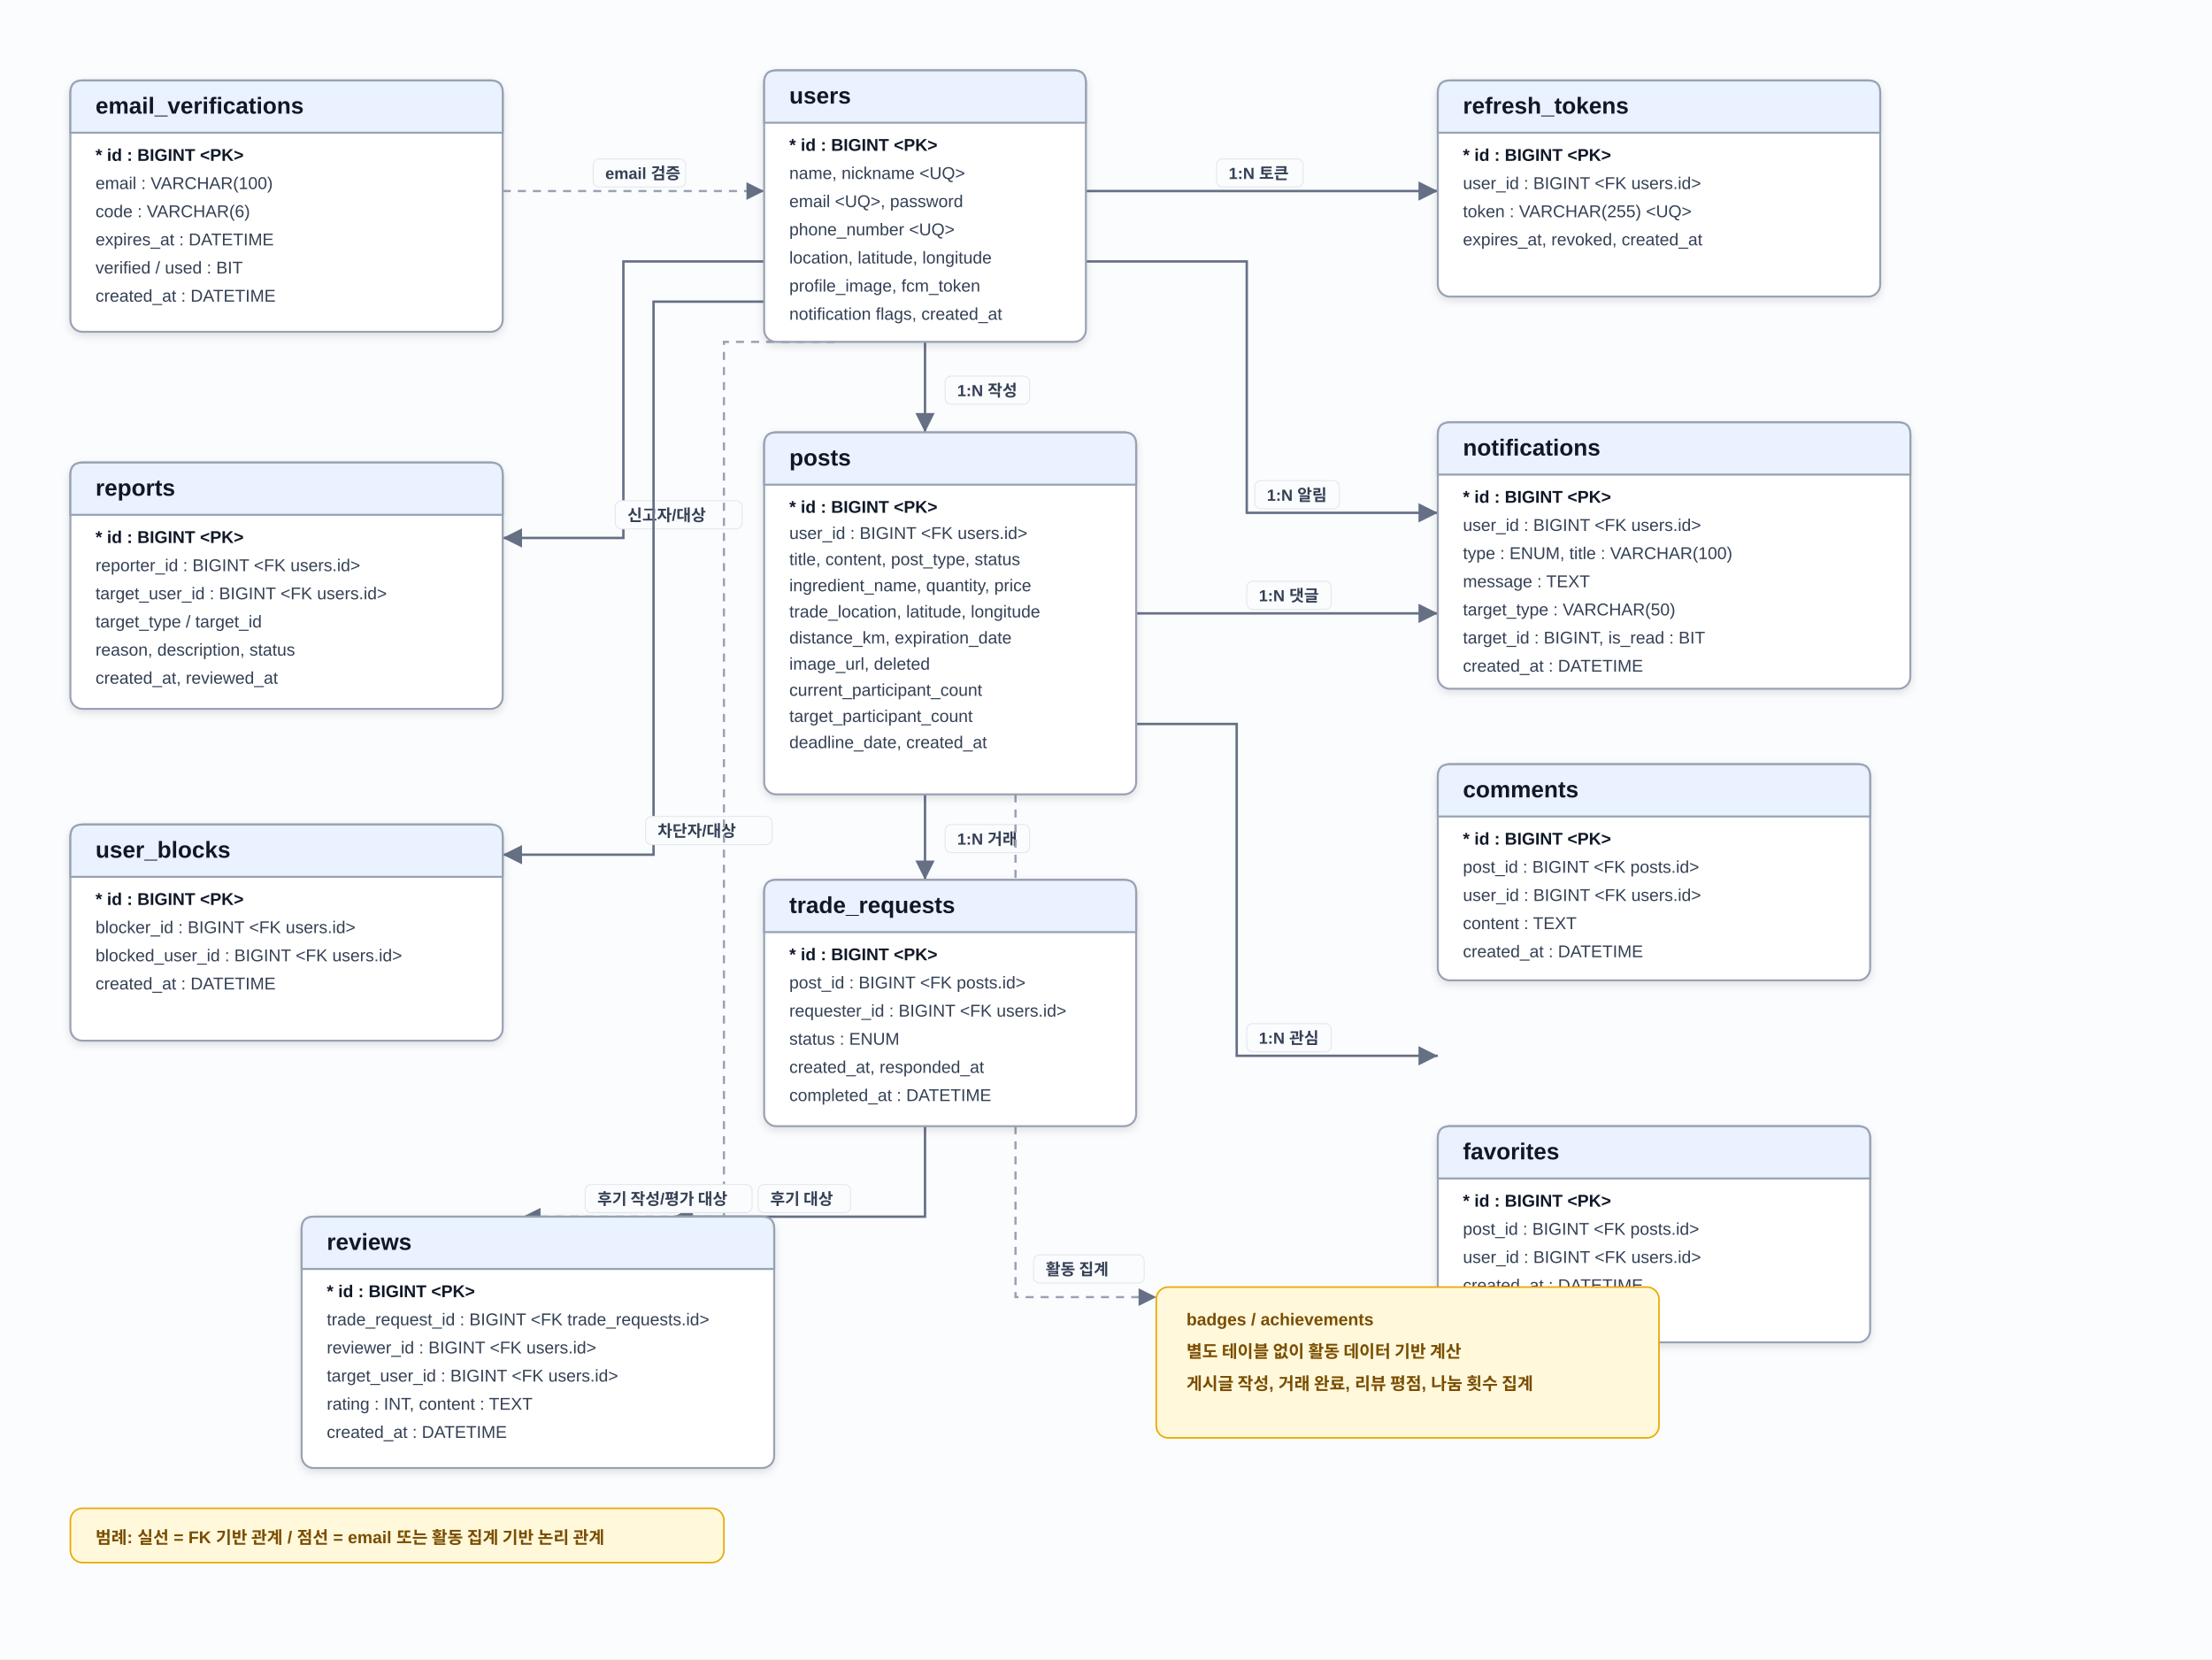
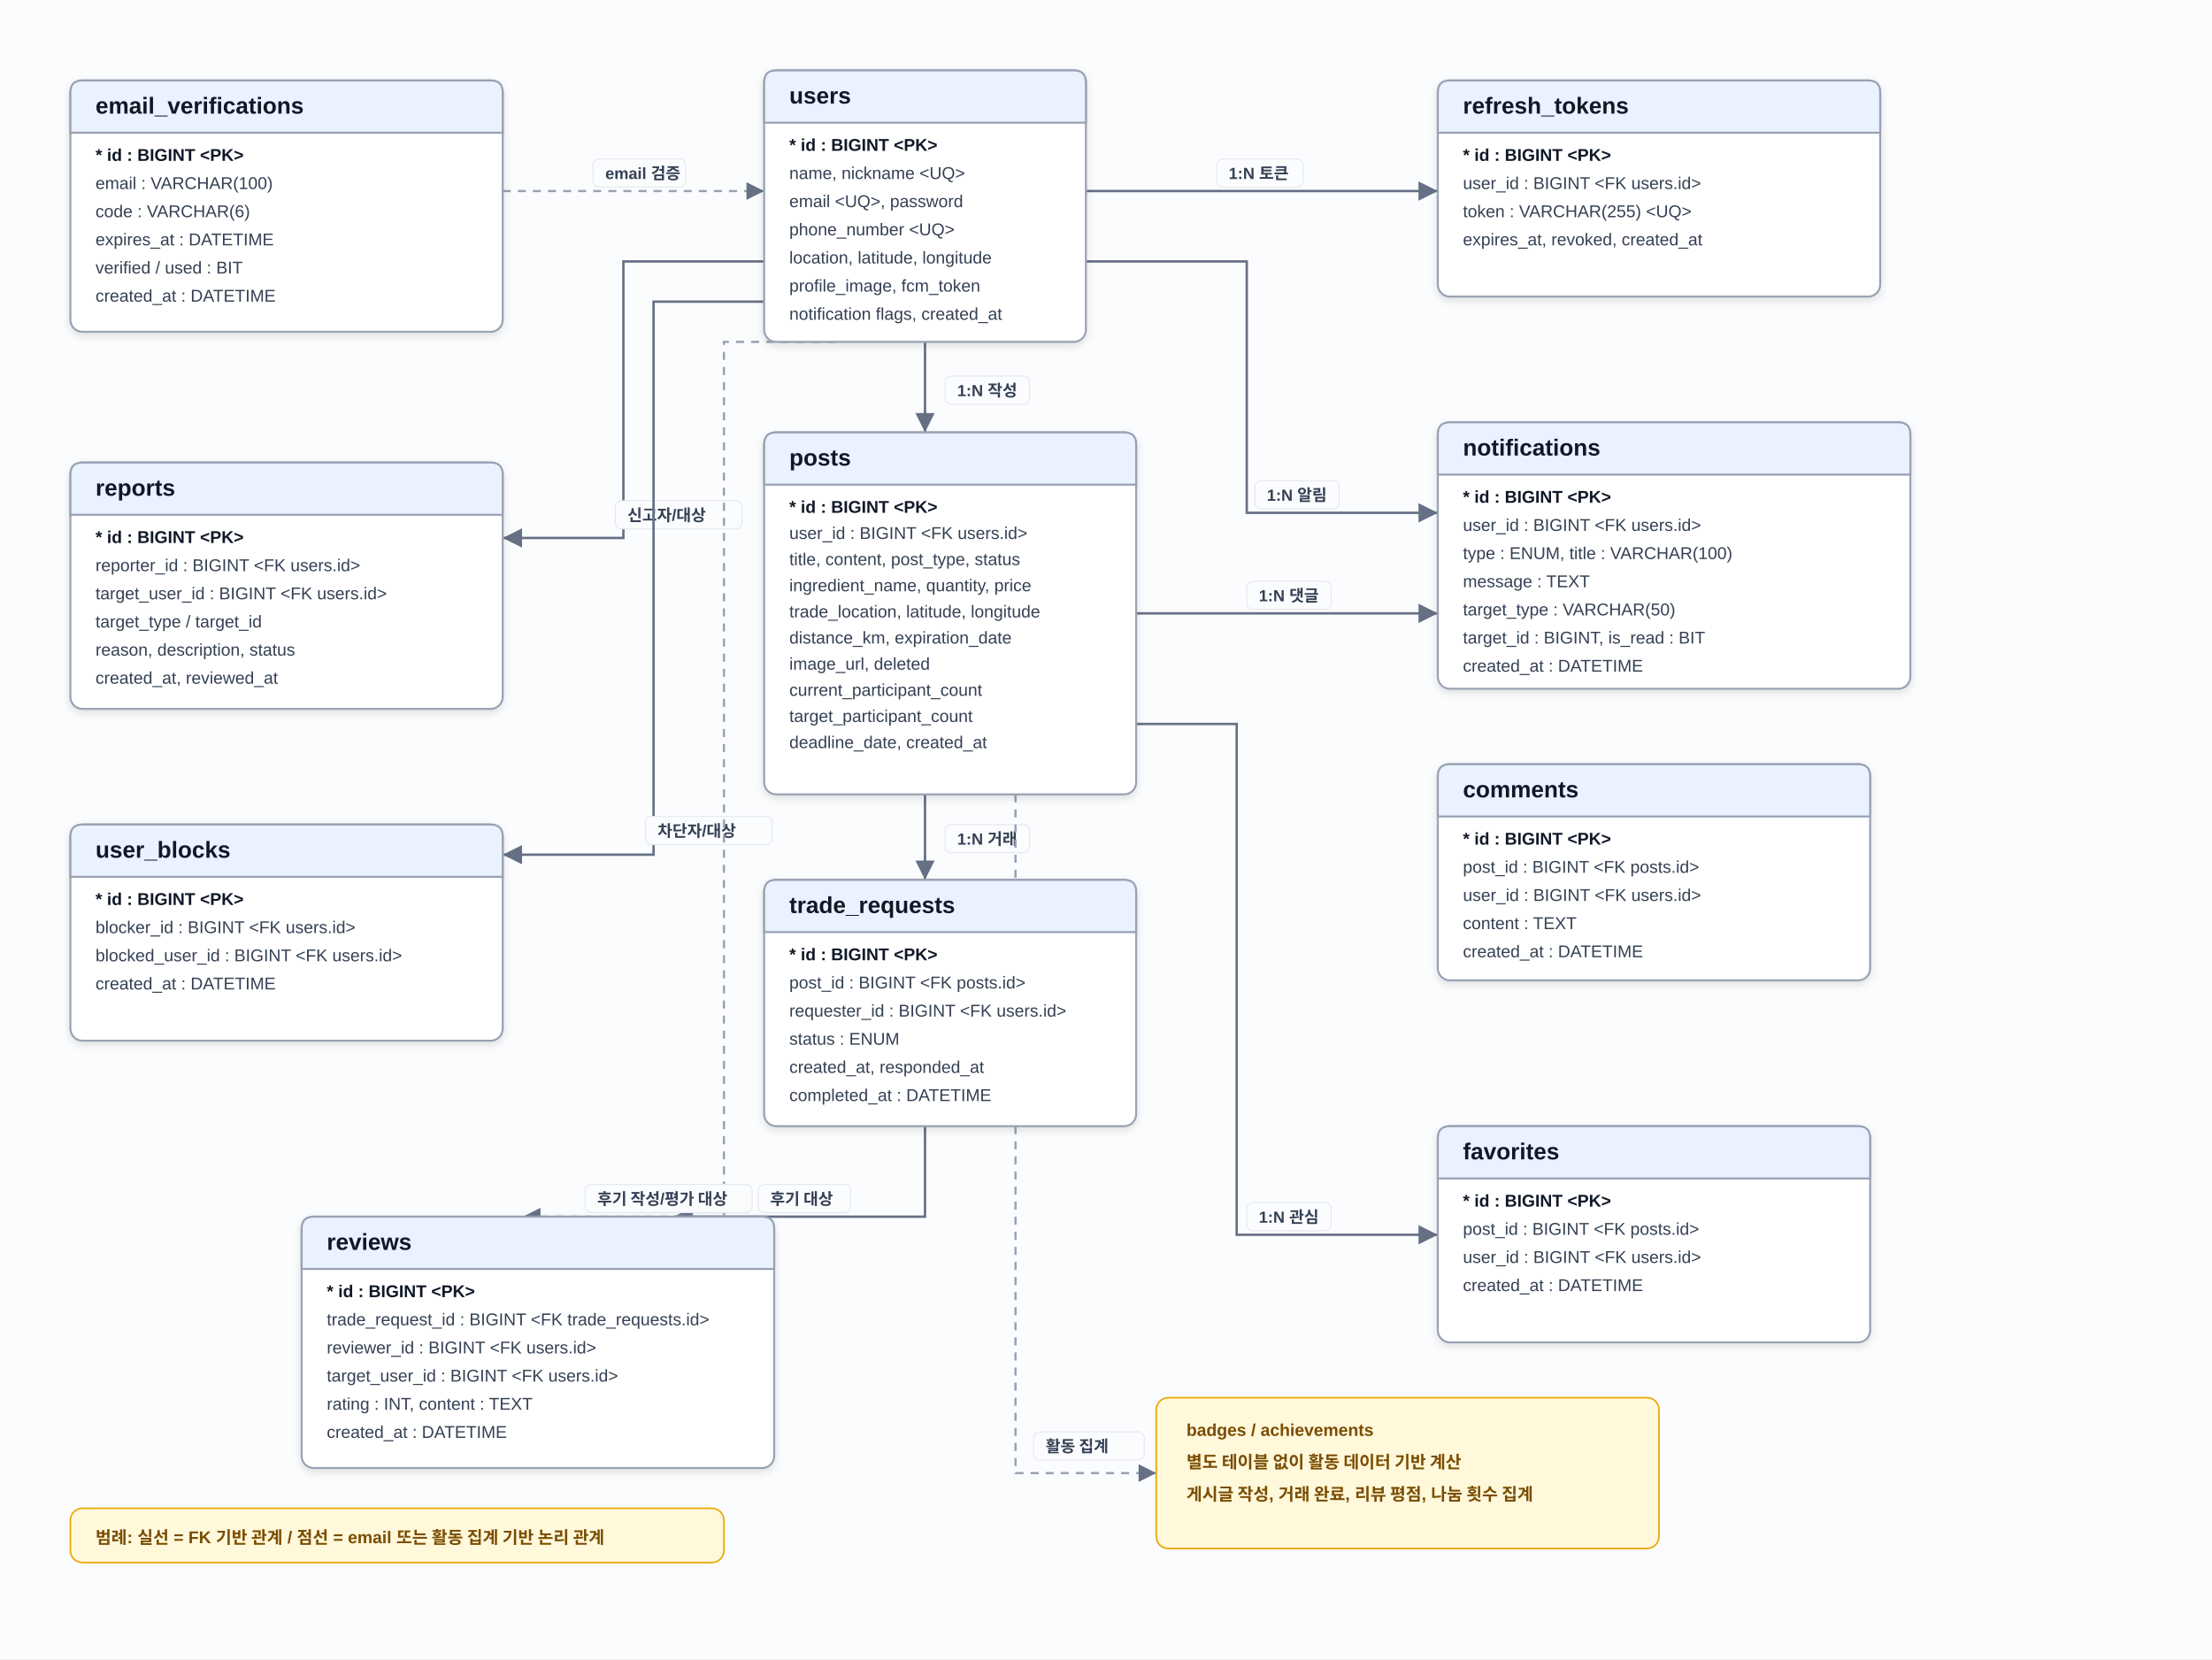
<svg xmlns="http://www.w3.org/2000/svg" width="2200" height="1650" viewBox="0 0 2200 1650">
  <defs>
    <marker id="arrow" markerWidth="12" markerHeight="12" refX="10" refY="6" orient="auto" markerUnits="strokeWidth">
      <path d="M2,2 L10,6 L2,10 Z" fill="#667085" />
    </marker>
    <filter id="shadow" x="-8%" y="-8%" width="116%" height="125%">
      <feDropShadow dx="0" dy="3" stdDeviation="4" flood-color="#000" flood-opacity="0.12" />
    </filter>
    <style>
      .bg { fill: #fbfcfe; }
      .line { stroke: #667085; stroke-width: 2.4; fill: none; marker-end: url(#arrow); }
      .dash { stroke: #98a2b3; stroke-width: 2.2; fill: none; stroke-dasharray: 8 7; marker-end: url(#arrow); }
      .labelBg { fill: #fbfcfe; stroke: #e4e7ec; stroke-width: 1; rx: 6; }
      .label { font: 800 16px 'Segoe UI', 'Malgun Gothic', Arial, sans-serif; fill: #344054; }
      .entity { fill: #ffffff; stroke: #98a2b3; stroke-width: 2; rx: 12; filter: url(#shadow); }
      .headBox { fill: #eaf1ff; stroke: #98a2b3; stroke-width: 2; rx: 12; }
      .headText { font: 800 23px 'Segoe UI', 'Malgun Gothic', Arial, sans-serif; fill: #101828; }
      .field { font: 500 17px 'Segoe UI', 'Malgun Gothic', Arial, sans-serif; fill: #344054; }
      .pk { font: 800 17px 'Segoe UI', 'Malgun Gothic', Arial, sans-serif; fill: #101828; }
      .note { fill: #fff8db; stroke: #eaaa08; stroke-width: 1.6; rx: 12; }
      .noteText { font: 600 17px 'Segoe UI', 'Malgun Gothic', Arial, sans-serif; fill: #7a4d00; }
      .legend { font: 500 17px 'Segoe UI', 'Malgun Gothic', Arial, sans-serif; fill: #475467; }
    </style>
  </defs>
  <rect class="bg" width="2200" height="1650" />
  <path d="M500 190 H760" class="dash" />
  <rect x="590" y="158" width="92" height="28" class="labelBg" />
  <text x="602" y="178" class="label">email 검증</text>
  <path d="M1080 190 H1430" class="line" />
  <rect x="1210" y="158" width="86" height="28" class="labelBg" />
  <text x="1222" y="178" class="label">1:N 토큰</text>
  <path d="M920 340 V430" class="line" />
  <rect x="940" y="374" width="84" height="28" class="labelBg" />
  <text x="952" y="394" class="label">1:N 작성</text>
  <path d="M1080 260 H1240 V510 H1430" class="line" />
  <rect x="1248" y="478" width="84" height="28" class="labelBg" />
  <text x="1260" y="498" class="label">1:N 알림</text>
  <path d="M760 260 H620 V535 H500" class="line" />
  <rect x="612" y="498" width="126" height="28" class="labelBg" />
  <text x="624" y="518" class="label">신고자/대상</text>
  <path d="M760 300 H650 V850 H500" class="line" />
  <rect x="642" y="812" width="126" height="28" class="labelBg" />
  <text x="654" y="832" class="label">차단자/대상</text>
  <path d="M920 790 V875" class="line" />
  <rect x="940" y="820" width="84" height="28" class="labelBg" />
  <text x="952" y="840" class="label">1:N 거래</text>
  <path d="M1130 610 H1430" class="line" />
  <rect x="1240" y="578" width="84" height="28" class="labelBg" />
  <text x="1252" y="598" class="label">1:N 댓글</text>
-   <path d="M1130 720 H1230 V1050 H1430" class="line" />
-   <rect x="1240" y="1018" width="84" height="28" class="labelBg" />
-   <text x="1252" y="1038" class="label">1:N 관심</text>
+   <path d="M1130 720 H1230 V1228 H1430" class="line" />
+   <rect x="1240" y="1196" width="84" height="28" class="labelBg" />
+   <text x="1252" y="1216" class="label">1:N 관심</text>
  <path d="M920 1110 V1210 H670" class="line" />
  <rect x="754" y="1178" width="92" height="28" class="labelBg" />
  <text x="766" y="1198" class="label">후기 대상</text>
  <path d="M830 340 H720 V1210 H520" class="dash" />
  <rect x="582" y="1178" width="166" height="28" class="labelBg" />
  <text x="594" y="1198" class="label">후기 작성/평가 대상</text>
-   <path d="M1010 790 V1290 H1150" class="dash" />
-   <rect x="1028" y="1248" width="110" height="28" class="labelBg" />
-   <text x="1040" y="1268" class="label">활동 집계</text>
+   <path d="M1010 790 V1465 H1150" class="dash" />
+   <rect x="1028" y="1424" width="110" height="28" class="labelBg" />
+   <text x="1040" y="1444" class="label">활동 집계</text>
  <rect x="70" y="80" width="430" height="250" class="entity" />
  <path d="M70 92 Q70 80 82 80 H488 Q500 80 500 92 V132 H70 Z" class="headBox" />
  <text x="95" y="113" class="headText">email_verifications</text>
  <text x="95" y="160" class="pk">* id : BIGINT &lt;PK&gt;</text>
  <text x="95" y="188" class="field">email : VARCHAR(100)</text>
  <text x="95" y="216" class="field">code : VARCHAR(6)</text>
  <text x="95" y="244" class="field">expires_at : DATETIME</text>
  <text x="95" y="272" class="field">verified / used : BIT</text>
  <text x="95" y="300" class="field">created_at : DATETIME</text>
  <rect x="760" y="70" width="320" height="270" class="entity" />
  <path d="M760 82 Q760 70 772 70 H1068 Q1080 70 1080 82 V122 H760 Z" class="headBox" />
  <text x="785" y="103" class="headText">users</text>
  <text x="785" y="150" class="pk">* id : BIGINT &lt;PK&gt;</text>
  <text x="785" y="178" class="field">name, nickname &lt;UQ&gt;</text>
  <text x="785" y="206" class="field">email &lt;UQ&gt;, password</text>
  <text x="785" y="234" class="field">phone_number &lt;UQ&gt;</text>
  <text x="785" y="262" class="field">location, latitude, longitude</text>
  <text x="785" y="290" class="field">profile_image, fcm_token</text>
  <text x="785" y="318" class="field">notification flags, created_at</text>
  <rect x="1430" y="80" width="440" height="215" class="entity" />
  <path d="M1430 92 Q1430 80 1442 80 H1858 Q1870 80 1870 92 V132 H1430 Z" class="headBox" />
  <text x="1455" y="113" class="headText">refresh_tokens</text>
  <text x="1455" y="160" class="pk">* id : BIGINT &lt;PK&gt;</text>
  <text x="1455" y="188" class="field">user_id : BIGINT &lt;FK users.id&gt;</text>
  <text x="1455" y="216" class="field">token : VARCHAR(255) &lt;UQ&gt;</text>
  <text x="1455" y="244" class="field">expires_at, revoked, created_at</text>
  <rect x="70" y="460" width="430" height="245" class="entity" />
  <path d="M70 472 Q70 460 82 460 H488 Q500 460 500 472 V512 H70 Z" class="headBox" />
  <text x="95" y="493" class="headText">reports</text>
  <text x="95" y="540" class="pk">* id : BIGINT &lt;PK&gt;</text>
  <text x="95" y="568" class="field">reporter_id : BIGINT &lt;FK users.id&gt;</text>
  <text x="95" y="596" class="field">target_user_id : BIGINT &lt;FK users.id&gt;</text>
  <text x="95" y="624" class="field">target_type / target_id</text>
  <text x="95" y="652" class="field">reason, description, status</text>
  <text x="95" y="680" class="field">created_at, reviewed_at</text>
  <rect x="760" y="430" width="370" height="360" class="entity" />
  <path d="M760 442 Q760 430 772 430 H1118 Q1130 430 1130 442 V482 H760 Z" class="headBox" />
  <text x="785" y="463" class="headText">posts</text>
  <text x="785" y="510" class="pk">* id : BIGINT &lt;PK&gt;</text>
  <text x="785" y="536" class="field">user_id : BIGINT &lt;FK users.id&gt;</text>
  <text x="785" y="562" class="field">title, content, post_type, status</text>
  <text x="785" y="588" class="field">ingredient_name, quantity, price</text>
  <text x="785" y="614" class="field">trade_location, latitude, longitude</text>
  <text x="785" y="640" class="field">distance_km, expiration_date</text>
  <text x="785" y="666" class="field">image_url, deleted</text>
  <text x="785" y="692" class="field">current_participant_count</text>
  <text x="785" y="718" class="field">target_participant_count</text>
  <text x="785" y="744" class="field">deadline_date, created_at</text>
  <rect x="1430" y="420" width="470" height="265" class="entity" />
  <path d="M1430 432 Q1430 420 1442 420 H1888 Q1900 420 1900 432 V472 H1430 Z" class="headBox" />
  <text x="1455" y="453" class="headText">notifications</text>
  <text x="1455" y="500" class="pk">* id : BIGINT &lt;PK&gt;</text>
  <text x="1455" y="528" class="field">user_id : BIGINT &lt;FK users.id&gt;</text>
  <text x="1455" y="556" class="field">type : ENUM, title : VARCHAR(100)</text>
  <text x="1455" y="584" class="field">message : TEXT</text>
  <text x="1455" y="612" class="field">target_type : VARCHAR(50)</text>
  <text x="1455" y="640" class="field">target_id : BIGINT, is_read : BIT</text>
  <text x="1455" y="668" class="field">created_at : DATETIME</text>
  <rect x="70" y="820" width="430" height="215" class="entity" />
  <path d="M70 832 Q70 820 82 820 H488 Q500 820 500 832 V872 H70 Z" class="headBox" />
  <text x="95" y="853" class="headText">user_blocks</text>
  <text x="95" y="900" class="pk">* id : BIGINT &lt;PK&gt;</text>
  <text x="95" y="928" class="field">blocker_id : BIGINT &lt;FK users.id&gt;</text>
  <text x="95" y="956" class="field">blocked_user_id : BIGINT &lt;FK users.id&gt;</text>
  <text x="95" y="984" class="field">created_at : DATETIME</text>
  <rect x="760" y="875" width="370" height="245" class="entity" />
  <path d="M760 887 Q760 875 772 875 H1118 Q1130 875 1130 887 V927 H760 Z" class="headBox" />
  <text x="785" y="908" class="headText">trade_requests</text>
  <text x="785" y="955" class="pk">* id : BIGINT &lt;PK&gt;</text>
  <text x="785" y="983" class="field">post_id : BIGINT &lt;FK posts.id&gt;</text>
  <text x="785" y="1011" class="field">requester_id : BIGINT &lt;FK users.id&gt;</text>
  <text x="785" y="1039" class="field">status : ENUM</text>
  <text x="785" y="1067" class="field">created_at, responded_at</text>
  <text x="785" y="1095" class="field">completed_at : DATETIME</text>
  <rect x="1430" y="760" width="430" height="215" class="entity" />
  <path d="M1430 772 Q1430 760 1442 760 H1848 Q1860 760 1860 772 V812 H1430 Z" class="headBox" />
  <text x="1455" y="793" class="headText">comments</text>
  <text x="1455" y="840" class="pk">* id : BIGINT &lt;PK&gt;</text>
  <text x="1455" y="868" class="field">post_id : BIGINT &lt;FK posts.id&gt;</text>
  <text x="1455" y="896" class="field">user_id : BIGINT &lt;FK users.id&gt;</text>
  <text x="1455" y="924" class="field">content : TEXT</text>
  <text x="1455" y="952" class="field">created_at : DATETIME</text>
  <rect x="1430" y="1120" width="430" height="215" class="entity" />
  <path d="M1430 1132 Q1430 1120 1442 1120 H1848 Q1860 1120 1860 1132 V1172 H1430 Z" class="headBox" />
  <text x="1455" y="1153" class="headText">favorites</text>
  <text x="1455" y="1200" class="pk">* id : BIGINT &lt;PK&gt;</text>
  <text x="1455" y="1228" class="field">post_id : BIGINT &lt;FK posts.id&gt;</text>
  <text x="1455" y="1256" class="field">user_id : BIGINT &lt;FK users.id&gt;</text>
  <text x="1455" y="1284" class="field">created_at : DATETIME</text>
  <rect x="300" y="1210" width="470" height="250" class="entity" />
  <path d="M300 1222 Q300 1210 312 1210 H758 Q770 1210 770 1222 V1262 H300 Z" class="headBox" />
  <text x="325" y="1243" class="headText">reviews</text>
  <text x="325" y="1290" class="pk">* id : BIGINT &lt;PK&gt;</text>
  <text x="325" y="1318" class="field">trade_request_id : BIGINT &lt;FK trade_requests.id&gt;</text>
  <text x="325" y="1346" class="field">reviewer_id : BIGINT &lt;FK users.id&gt;</text>
  <text x="325" y="1374" class="field">target_user_id : BIGINT &lt;FK users.id&gt;</text>
  <text x="325" y="1402" class="field">rating : INT, content : TEXT</text>
  <text x="325" y="1430" class="field">created_at : DATETIME</text>
-   <rect x="1150" y="1280" width="500" height="150" class="note" />
-   <text x="1180" y="1318" class="noteText">badges / achievements</text>
-   <text x="1180" y="1350" class="noteText">별도 테이블 없이 활동 데이터 기반 계산</text>
-   <text x="1180" y="1382" class="noteText">게시글 작성, 거래 완료, 리뷰 평점, 나눔 횟수 집계</text>
+   <rect x="1150" y="1390" width="500" height="150" class="note" />
+   <text x="1180" y="1428" class="noteText">badges / achievements</text>
+   <text x="1180" y="1460" class="noteText">별도 테이블 없이 활동 데이터 기반 계산</text>
+   <text x="1180" y="1492" class="noteText">게시글 작성, 거래 완료, 리뷰 평점, 나눔 횟수 집계</text>
  <rect x="70" y="1500" width="650" height="54" class="note" />
  <text x="95" y="1535" class="noteText">범례: 실선 = FK 기반 관계 / 점선 = email 또는 활동 집계 기반 논리 관계</text>
</svg>
